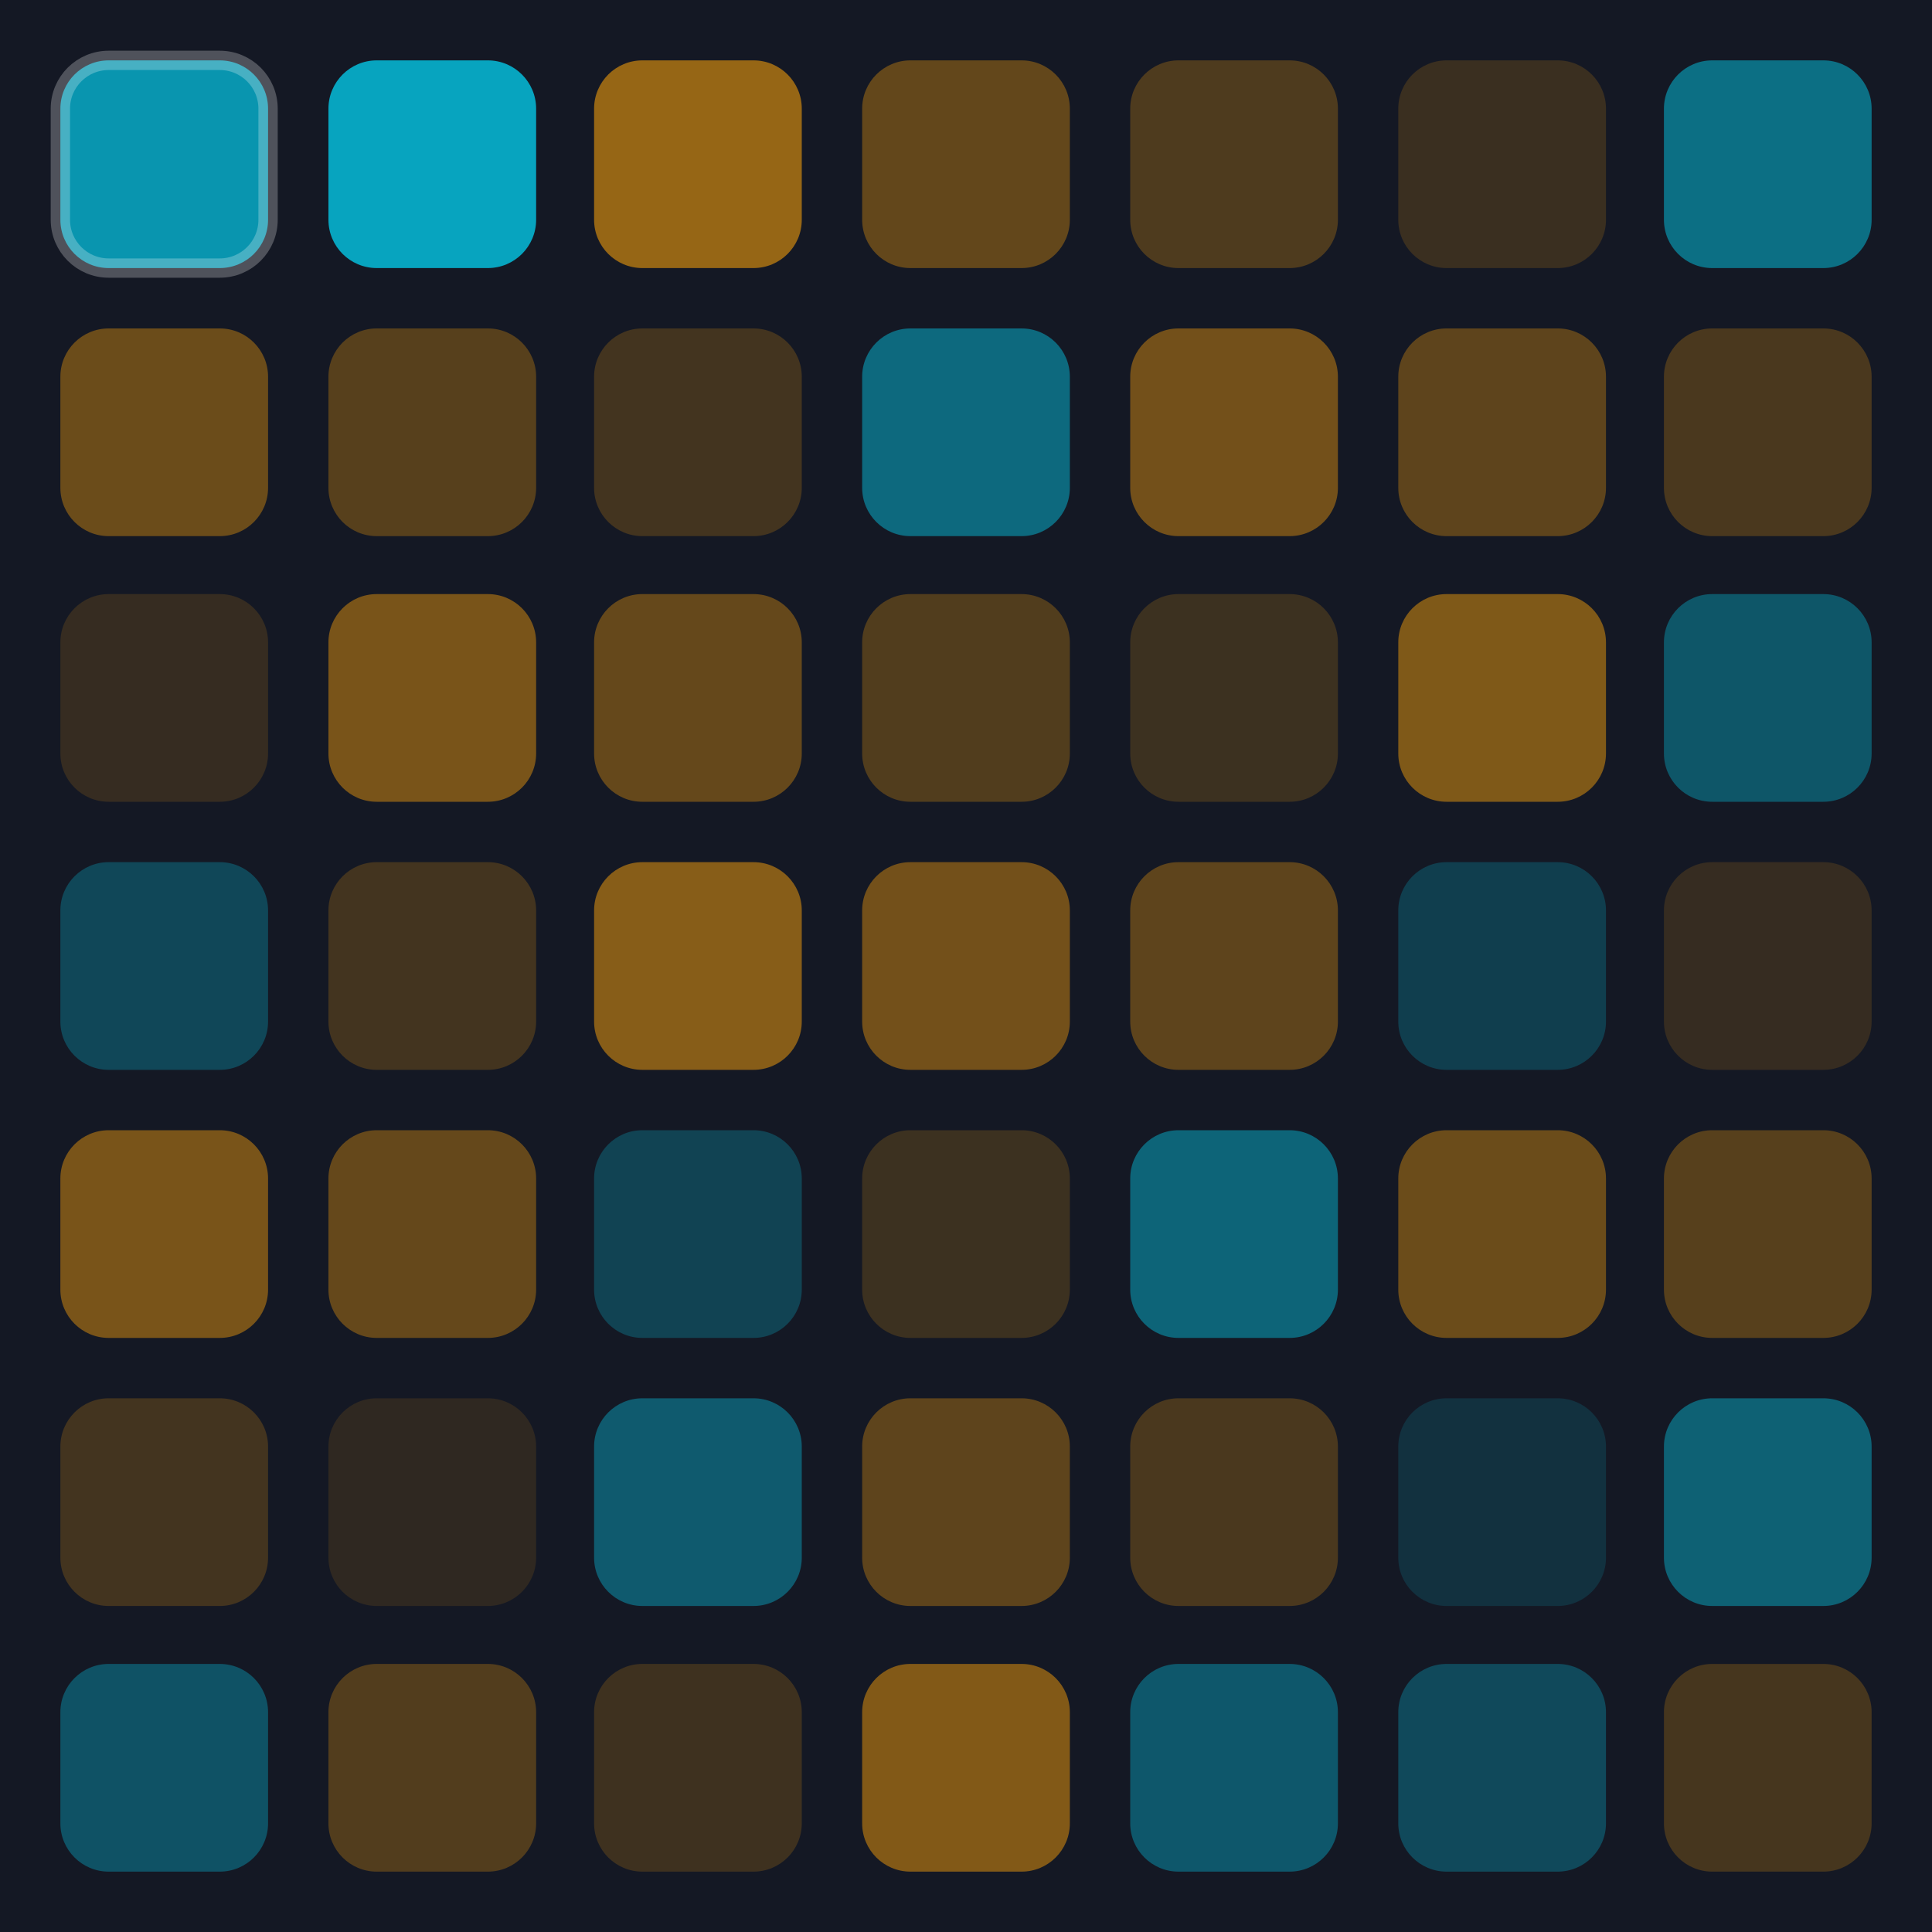
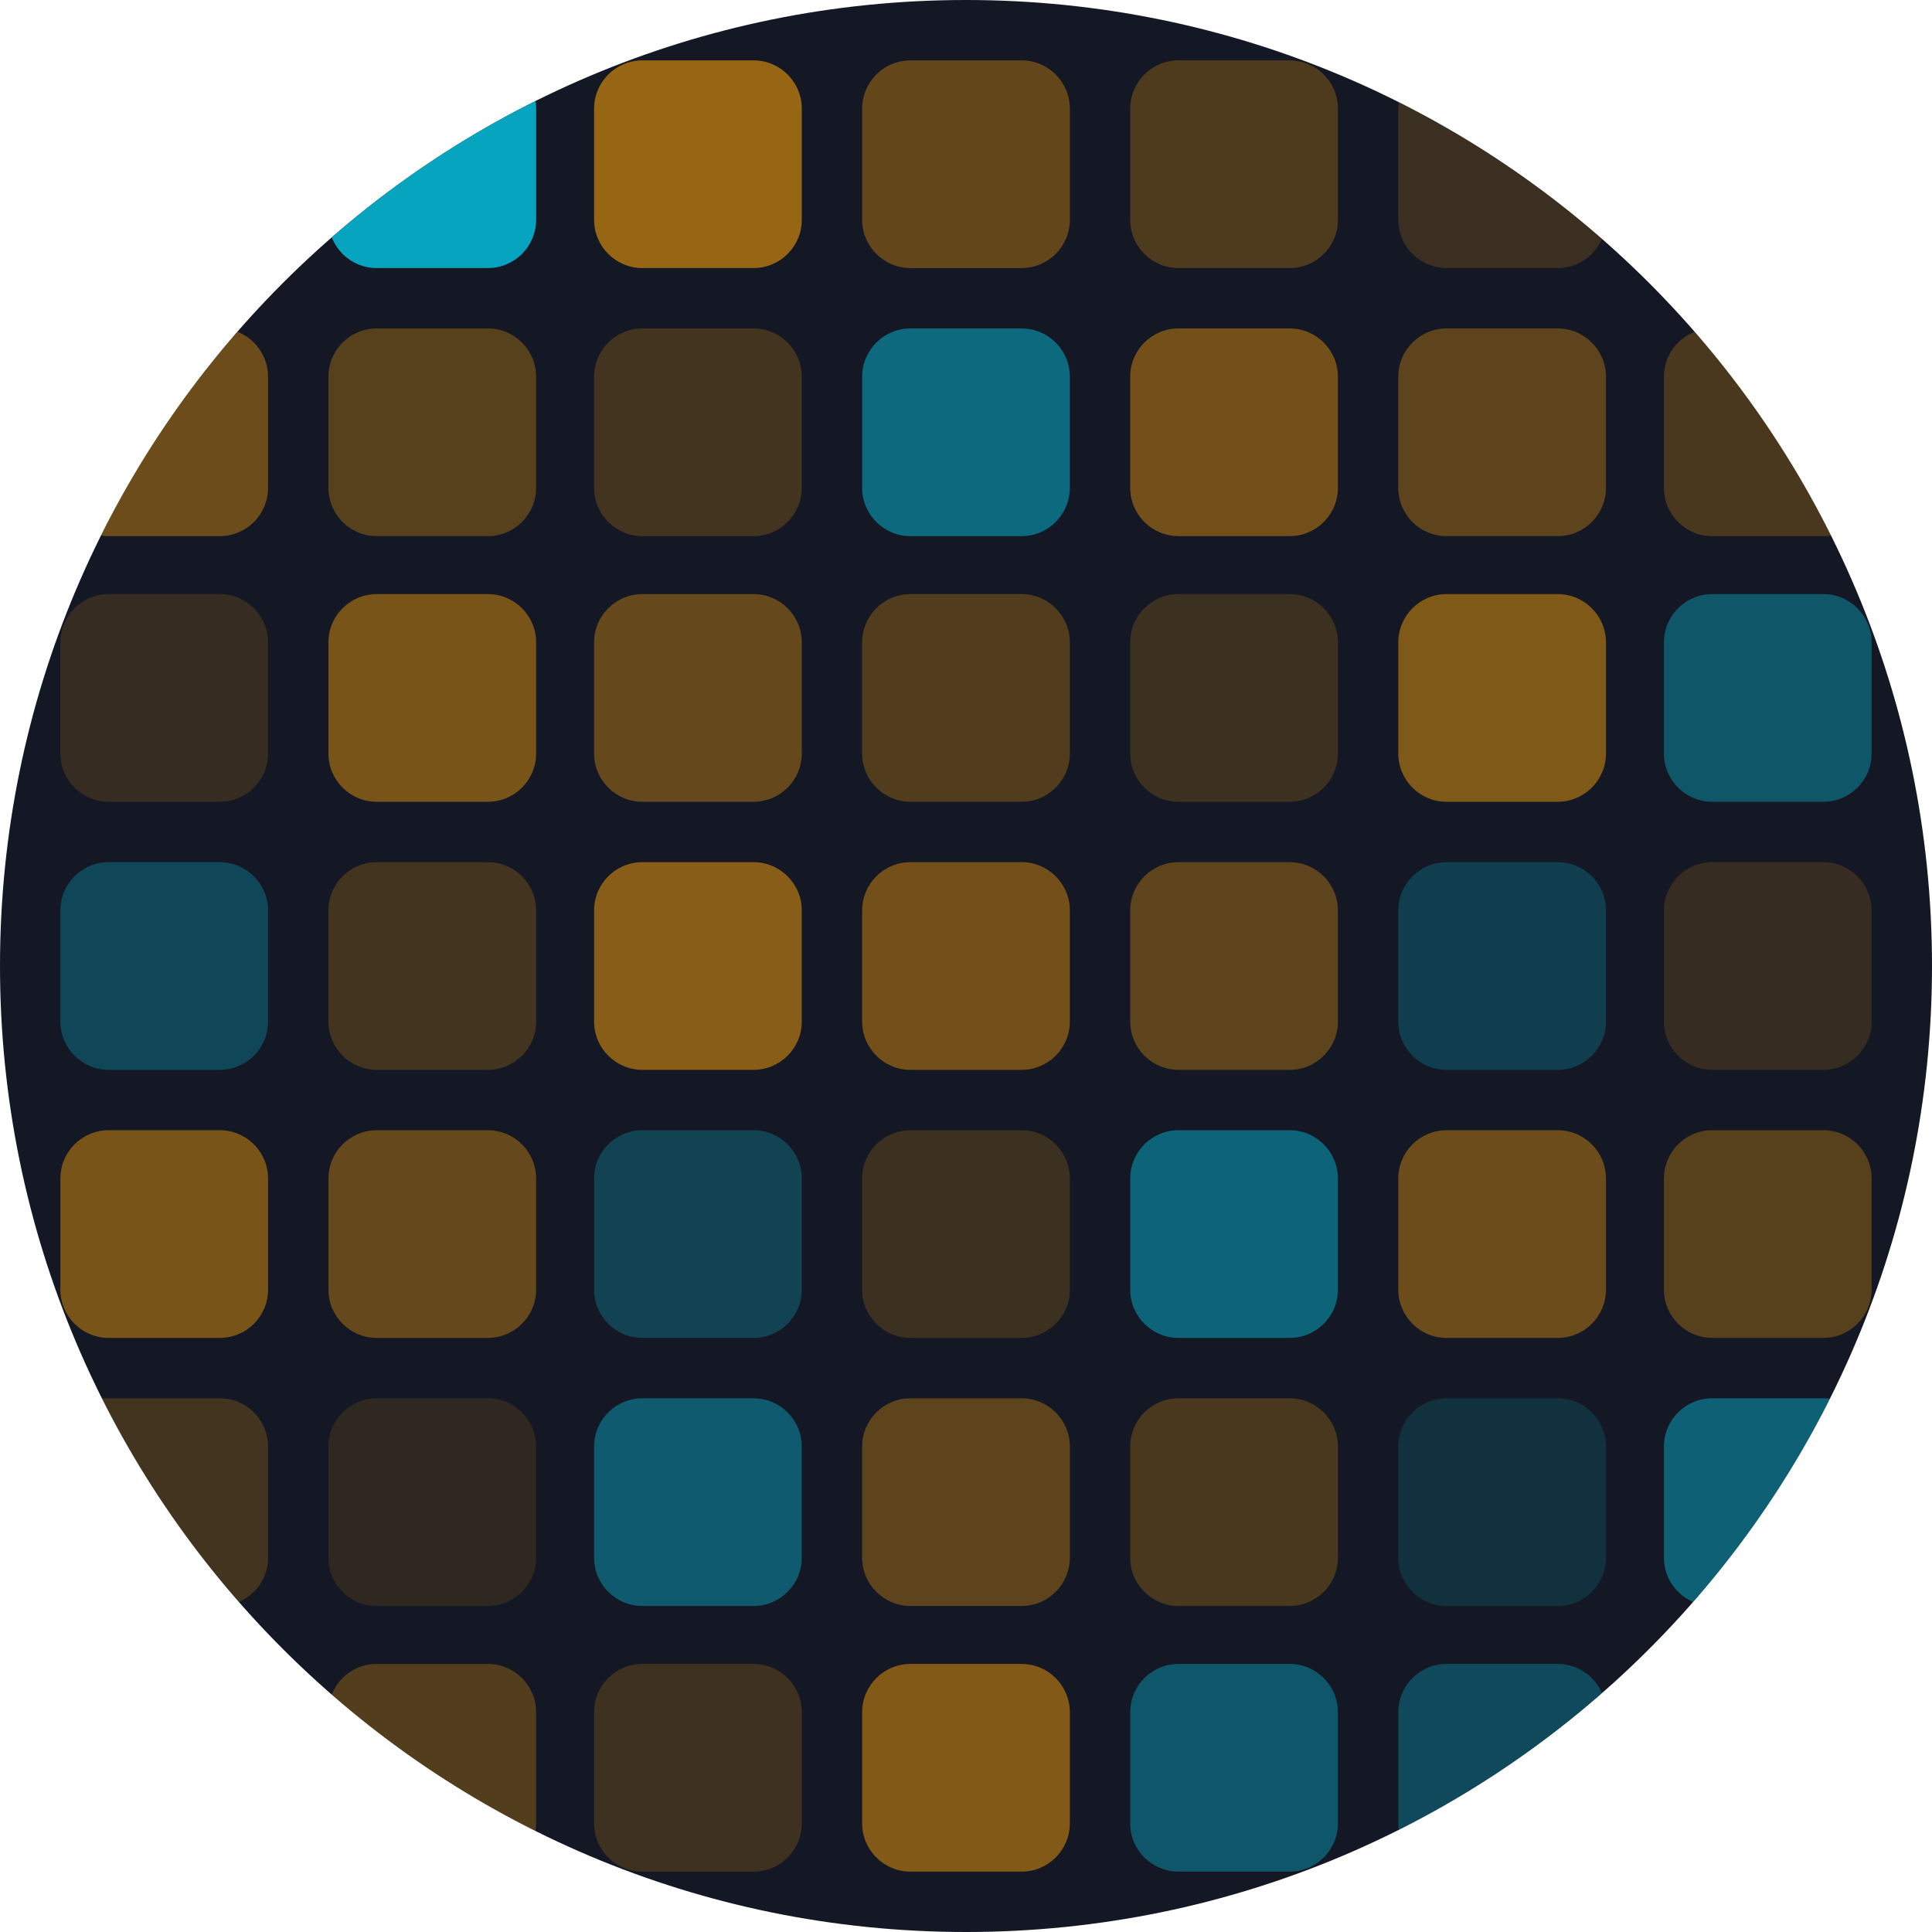
<svg xmlns="http://www.w3.org/2000/svg" viewBox="0 0 80 80" fill="none" width="40" height="40">
-   <rect width="80" height="80" fill="#141824" />
-   <rect x="2.5" y="2.5" width="8.6" height="8.6" rx="2" fill="#06b6d4" opacity="0.79" />
-   <rect x="13.6" y="2.5" width="8.6" height="8.6" rx="2" fill="#06b6d4" opacity="0.88" />
-   <rect x="24.6" y="2.5" width="8.6" height="8.6" rx="2" fill="#f59e0b" opacity="0.58" />
-   <rect x="35.7" y="2.5" width="8.6" height="8.6" rx="2" fill="#f59e0b" opacity="0.35" />
-   <rect x="46.8" y="2.5" width="8.6" height="8.6" rx="2" fill="#f59e0b" opacity="0.26" />
-   <rect x="57.9" y="2.5" width="8.6" height="8.6" rx="2" fill="#f59e0b" opacity="0.17" />
-   <rect x="68.9" y="2.5" width="8.6" height="8.6" rx="2" fill="#06b6d4" opacity="0.55" />
-   <rect x="2.5" y="13.6" width="8.6" height="8.6" rx="2" fill="#f59e0b" opacity="0.39" />
-   <rect x="13.6" y="13.6" width="8.6" height="8.6" rx="2" fill="#f59e0b" opacity="0.30" />
-   <rect x="24.6" y="13.6" width="8.6" height="8.6" rx="2" fill="#f59e0b" opacity="0.21" />
-   <rect x="35.7" y="13.6" width="8.6" height="8.6" rx="2" fill="#06b6d4" opacity="0.51" />
-   <rect x="46.8" y="13.6" width="8.6" height="8.6" rx="2" fill="#f59e0b" opacity="0.42" />
-   <rect x="57.9" y="13.6" width="8.6" height="8.6" rx="2" fill="#f59e0b" opacity="0.33" />
-   <rect x="68.9" y="13.6" width="8.6" height="8.6" rx="2" fill="#f59e0b" opacity="0.24" />
-   <rect x="2.5" y="24.6" width="8.6" height="8.6" rx="2" fill="#f59e0b" opacity="0.15" />
-   <rect x="13.6" y="24.6" width="8.6" height="8.6" rx="2" fill="#f59e0b" opacity="0.45" />
-   <rect x="24.6" y="24.6" width="8.6" height="8.6" rx="2" fill="#f59e0b" opacity="0.36" />
-   <rect x="35.7" y="24.6" width="8.6" height="8.6" rx="2" fill="#f59e0b" opacity="0.27" />
-   <rect x="46.8" y="24.6" width="8.6" height="8.6" rx="2" fill="#f59e0b" opacity="0.18" />
-   <rect x="57.9" y="24.6" width="8.6" height="8.6" rx="2" fill="#f59e0b" opacity="0.48" />
-   <rect x="68.9" y="24.6" width="8.6" height="8.6" rx="2" fill="#06b6d4" opacity="0.39" />
-   <rect x="2.5" y="35.7" width="8.6" height="8.6" rx="2" fill="#06b6d4" opacity="0.30" />
-   <rect x="13.6" y="35.7" width="8.6" height="8.6" rx="2" fill="#f59e0b" opacity="0.21" />
-   <rect x="24.6" y="35.7" width="8.6" height="8.6" rx="2" fill="#f59e0b" opacity="0.51" />
-   <rect x="35.7" y="35.7" width="8.6" height="8.6" rx="2" fill="#f59e0b" opacity="0.42" />
-   <rect x="46.8" y="35.7" width="8.6" height="8.6" rx="2" fill="#f59e0b" opacity="0.33" />
-   <rect x="57.9" y="35.7" width="8.6" height="8.6" rx="2" fill="#06b6d4" opacity="0.24" />
-   <rect x="68.9" y="35.7" width="8.6" height="8.6" rx="2" fill="#f59e0b" opacity="0.15" />
-   <rect x="2.5" y="46.8" width="8.6" height="8.6" rx="2" fill="#f59e0b" opacity="0.45" />
-   <rect x="13.6" y="46.8" width="8.6" height="8.6" rx="2" fill="#f59e0b" opacity="0.36" />
-   <rect x="24.6" y="46.8" width="8.6" height="8.6" rx="2" fill="#06b6d4" opacity="0.27" />
-   <rect x="35.7" y="46.8" width="8.6" height="8.6" rx="2" fill="#f59e0b" opacity="0.18" />
-   <rect x="46.8" y="46.8" width="8.6" height="8.6" rx="2" fill="#06b6d4" opacity="0.48" />
-   <rect x="57.9" y="46.8" width="8.6" height="8.6" rx="2" fill="#f59e0b" opacity="0.39" />
-   <rect x="68.9" y="46.8" width="8.6" height="8.6" rx="2" fill="#f59e0b" opacity="0.30" />
-   <rect x="2.5" y="57.9" width="8.6" height="8.6" rx="2" fill="#f59e0b" opacity="0.21" />
-   <rect x="13.6" y="57.9" width="8.6" height="8.6" rx="2" fill="#f59e0b" opacity="0.12" />
-   <rect x="24.6" y="57.9" width="8.6" height="8.6" rx="2" fill="#06b6d4" opacity="0.42" />
-   <rect x="35.7" y="57.9" width="8.6" height="8.6" rx="2" fill="#f59e0b" opacity="0.33" />
-   <rect x="46.8" y="57.9" width="8.6" height="8.6" rx="2" fill="#f59e0b" opacity="0.24" />
-   <rect x="57.9" y="57.9" width="8.6" height="8.6" rx="2" fill="#06b6d4" opacity="0.16" />
-   <rect x="68.9" y="57.9" width="8.6" height="8.6" rx="2" fill="#06b6d4" opacity="0.46" />
-   <rect x="2.5" y="68.9" width="8.6" height="8.6" rx="2" fill="#06b6d4" opacity="0.37" />
-   <rect x="13.6" y="68.9" width="8.6" height="8.6" rx="2" fill="#f59e0b" opacity="0.28" />
-   <rect x="24.6" y="68.9" width="8.6" height="8.6" rx="2" fill="#f59e0b" opacity="0.19" />
-   <rect x="35.7" y="68.9" width="8.6" height="8.6" rx="2" fill="#f59e0b" opacity="0.49" />
-   <rect x="46.8" y="68.9" width="8.6" height="8.6" rx="2" fill="#06b6d4" opacity="0.40" />
-   <rect x="57.9" y="68.9" width="8.6" height="8.6" rx="2" fill="#06b6d4" opacity="0.31" />
-   <rect x="68.9" y="68.9" width="8.6" height="8.6" rx="2" fill="#f59e0b" opacity="0.22" />
-   <rect x="2.5" y="2.5" width="8.6" height="8.6" rx="2" fill="none" stroke="rgba(255,255,255,0.25)" stroke-width="0.8" />
+   <defs>
+     <clipPath id="vc645088871">
+       <circle cx="40" cy="40" r="40" />
+     </clipPath>
+   </defs>
+   <g clip-path="url(#vc645088871)">
+     <rect width="80" height="80" fill="#141824" />
+     <rect x="2.5" y="2.5" width="8.6" height="8.6" rx="2" fill="#06b6d4" opacity="0.79" />
+     <rect x="13.6" y="2.5" width="8.6" height="8.6" rx="2" fill="#06b6d4" opacity="0.88" />
+     <rect x="24.6" y="2.5" width="8.6" height="8.6" rx="2" fill="#f59e0b" opacity="0.58" />
+     <rect x="35.7" y="2.5" width="8.6" height="8.6" rx="2" fill="#f59e0b" opacity="0.35" />
+     <rect x="46.8" y="2.5" width="8.6" height="8.6" rx="2" fill="#f59e0b" opacity="0.26" />
+     <rect x="57.9" y="2.5" width="8.6" height="8.6" rx="2" fill="#f59e0b" opacity="0.17" />
+     <rect x="68.9" y="2.5" width="8.6" height="8.6" rx="2" fill="#06b6d4" opacity="0.55" />
+     <rect x="2.5" y="13.6" width="8.6" height="8.6" rx="2" fill="#f59e0b" opacity="0.39" />
+     <rect x="13.6" y="13.6" width="8.6" height="8.6" rx="2" fill="#f59e0b" opacity="0.30" />
+     <rect x="24.6" y="13.6" width="8.6" height="8.6" rx="2" fill="#f59e0b" opacity="0.21" />
+     <rect x="35.7" y="13.6" width="8.6" height="8.6" rx="2" fill="#06b6d4" opacity="0.51" />
+     <rect x="46.8" y="13.6" width="8.6" height="8.6" rx="2" fill="#f59e0b" opacity="0.42" />
+     <rect x="57.9" y="13.6" width="8.6" height="8.6" rx="2" fill="#f59e0b" opacity="0.33" />
+     <rect x="68.9" y="13.6" width="8.6" height="8.6" rx="2" fill="#f59e0b" opacity="0.24" />
+     <rect x="2.5" y="24.6" width="8.6" height="8.6" rx="2" fill="#f59e0b" opacity="0.15" />
+     <rect x="13.6" y="24.6" width="8.6" height="8.6" rx="2" fill="#f59e0b" opacity="0.45" />
+     <rect x="24.6" y="24.6" width="8.6" height="8.6" rx="2" fill="#f59e0b" opacity="0.36" />
+     <rect x="35.7" y="24.6" width="8.6" height="8.6" rx="2" fill="#f59e0b" opacity="0.27" />
+     <rect x="46.8" y="24.6" width="8.6" height="8.6" rx="2" fill="#f59e0b" opacity="0.18" />
+     <rect x="57.9" y="24.6" width="8.6" height="8.6" rx="2" fill="#f59e0b" opacity="0.48" />
+     <rect x="68.9" y="24.6" width="8.6" height="8.6" rx="2" fill="#06b6d4" opacity="0.39" />
+     <rect x="2.5" y="35.7" width="8.6" height="8.6" rx="2" fill="#06b6d4" opacity="0.30" />
+     <rect x="13.6" y="35.7" width="8.6" height="8.6" rx="2" fill="#f59e0b" opacity="0.21" />
+     <rect x="24.6" y="35.7" width="8.6" height="8.6" rx="2" fill="#f59e0b" opacity="0.51" />
+     <rect x="35.7" y="35.7" width="8.6" height="8.6" rx="2" fill="#f59e0b" opacity="0.42" />
+     <rect x="46.8" y="35.7" width="8.6" height="8.6" rx="2" fill="#f59e0b" opacity="0.33" />
+     <rect x="57.9" y="35.7" width="8.6" height="8.6" rx="2" fill="#06b6d4" opacity="0.24" />
+     <rect x="68.9" y="35.7" width="8.6" height="8.6" rx="2" fill="#f59e0b" opacity="0.15" />
+     <rect x="2.5" y="46.8" width="8.6" height="8.6" rx="2" fill="#f59e0b" opacity="0.45" />
+     <rect x="13.6" y="46.8" width="8.6" height="8.6" rx="2" fill="#f59e0b" opacity="0.36" />
+     <rect x="24.6" y="46.8" width="8.6" height="8.6" rx="2" fill="#06b6d4" opacity="0.27" />
+     <rect x="35.7" y="46.8" width="8.6" height="8.6" rx="2" fill="#f59e0b" opacity="0.18" />
+     <rect x="46.8" y="46.8" width="8.6" height="8.6" rx="2" fill="#06b6d4" opacity="0.48" />
+     <rect x="57.9" y="46.8" width="8.6" height="8.6" rx="2" fill="#f59e0b" opacity="0.39" />
+     <rect x="68.9" y="46.8" width="8.6" height="8.6" rx="2" fill="#f59e0b" opacity="0.30" />
+     <rect x="2.5" y="57.9" width="8.6" height="8.6" rx="2" fill="#f59e0b" opacity="0.21" />
+     <rect x="13.6" y="57.9" width="8.6" height="8.6" rx="2" fill="#f59e0b" opacity="0.12" />
+     <rect x="24.6" y="57.9" width="8.6" height="8.6" rx="2" fill="#06b6d4" opacity="0.42" />
+     <rect x="35.7" y="57.9" width="8.6" height="8.6" rx="2" fill="#f59e0b" opacity="0.33" />
+     <rect x="46.8" y="57.9" width="8.6" height="8.6" rx="2" fill="#f59e0b" opacity="0.24" />
+     <rect x="57.9" y="57.9" width="8.6" height="8.6" rx="2" fill="#06b6d4" opacity="0.16" />
+     <rect x="68.9" y="57.9" width="8.6" height="8.6" rx="2" fill="#06b6d4" opacity="0.46" />
+     <rect x="2.5" y="68.9" width="8.6" height="8.6" rx="2" fill="#06b6d4" opacity="0.37" />
+     <rect x="13.6" y="68.9" width="8.6" height="8.6" rx="2" fill="#f59e0b" opacity="0.28" />
+     <rect x="24.6" y="68.9" width="8.6" height="8.6" rx="2" fill="#f59e0b" opacity="0.19" />
+     <rect x="35.7" y="68.9" width="8.6" height="8.6" rx="2" fill="#f59e0b" opacity="0.49" />
+     <rect x="46.8" y="68.9" width="8.6" height="8.6" rx="2" fill="#06b6d4" opacity="0.40" />
+     <rect x="57.9" y="68.9" width="8.6" height="8.6" rx="2" fill="#06b6d4" opacity="0.31" />
+     <rect x="68.9" y="68.9" width="8.6" height="8.6" rx="2" fill="#f59e0b" opacity="0.22" />
+     <rect x="2.5" y="2.5" width="8.6" height="8.6" rx="2" fill="none" stroke="rgba(255,255,255,0.25)" stroke-width="0.8" />
+   </g>
</svg>
